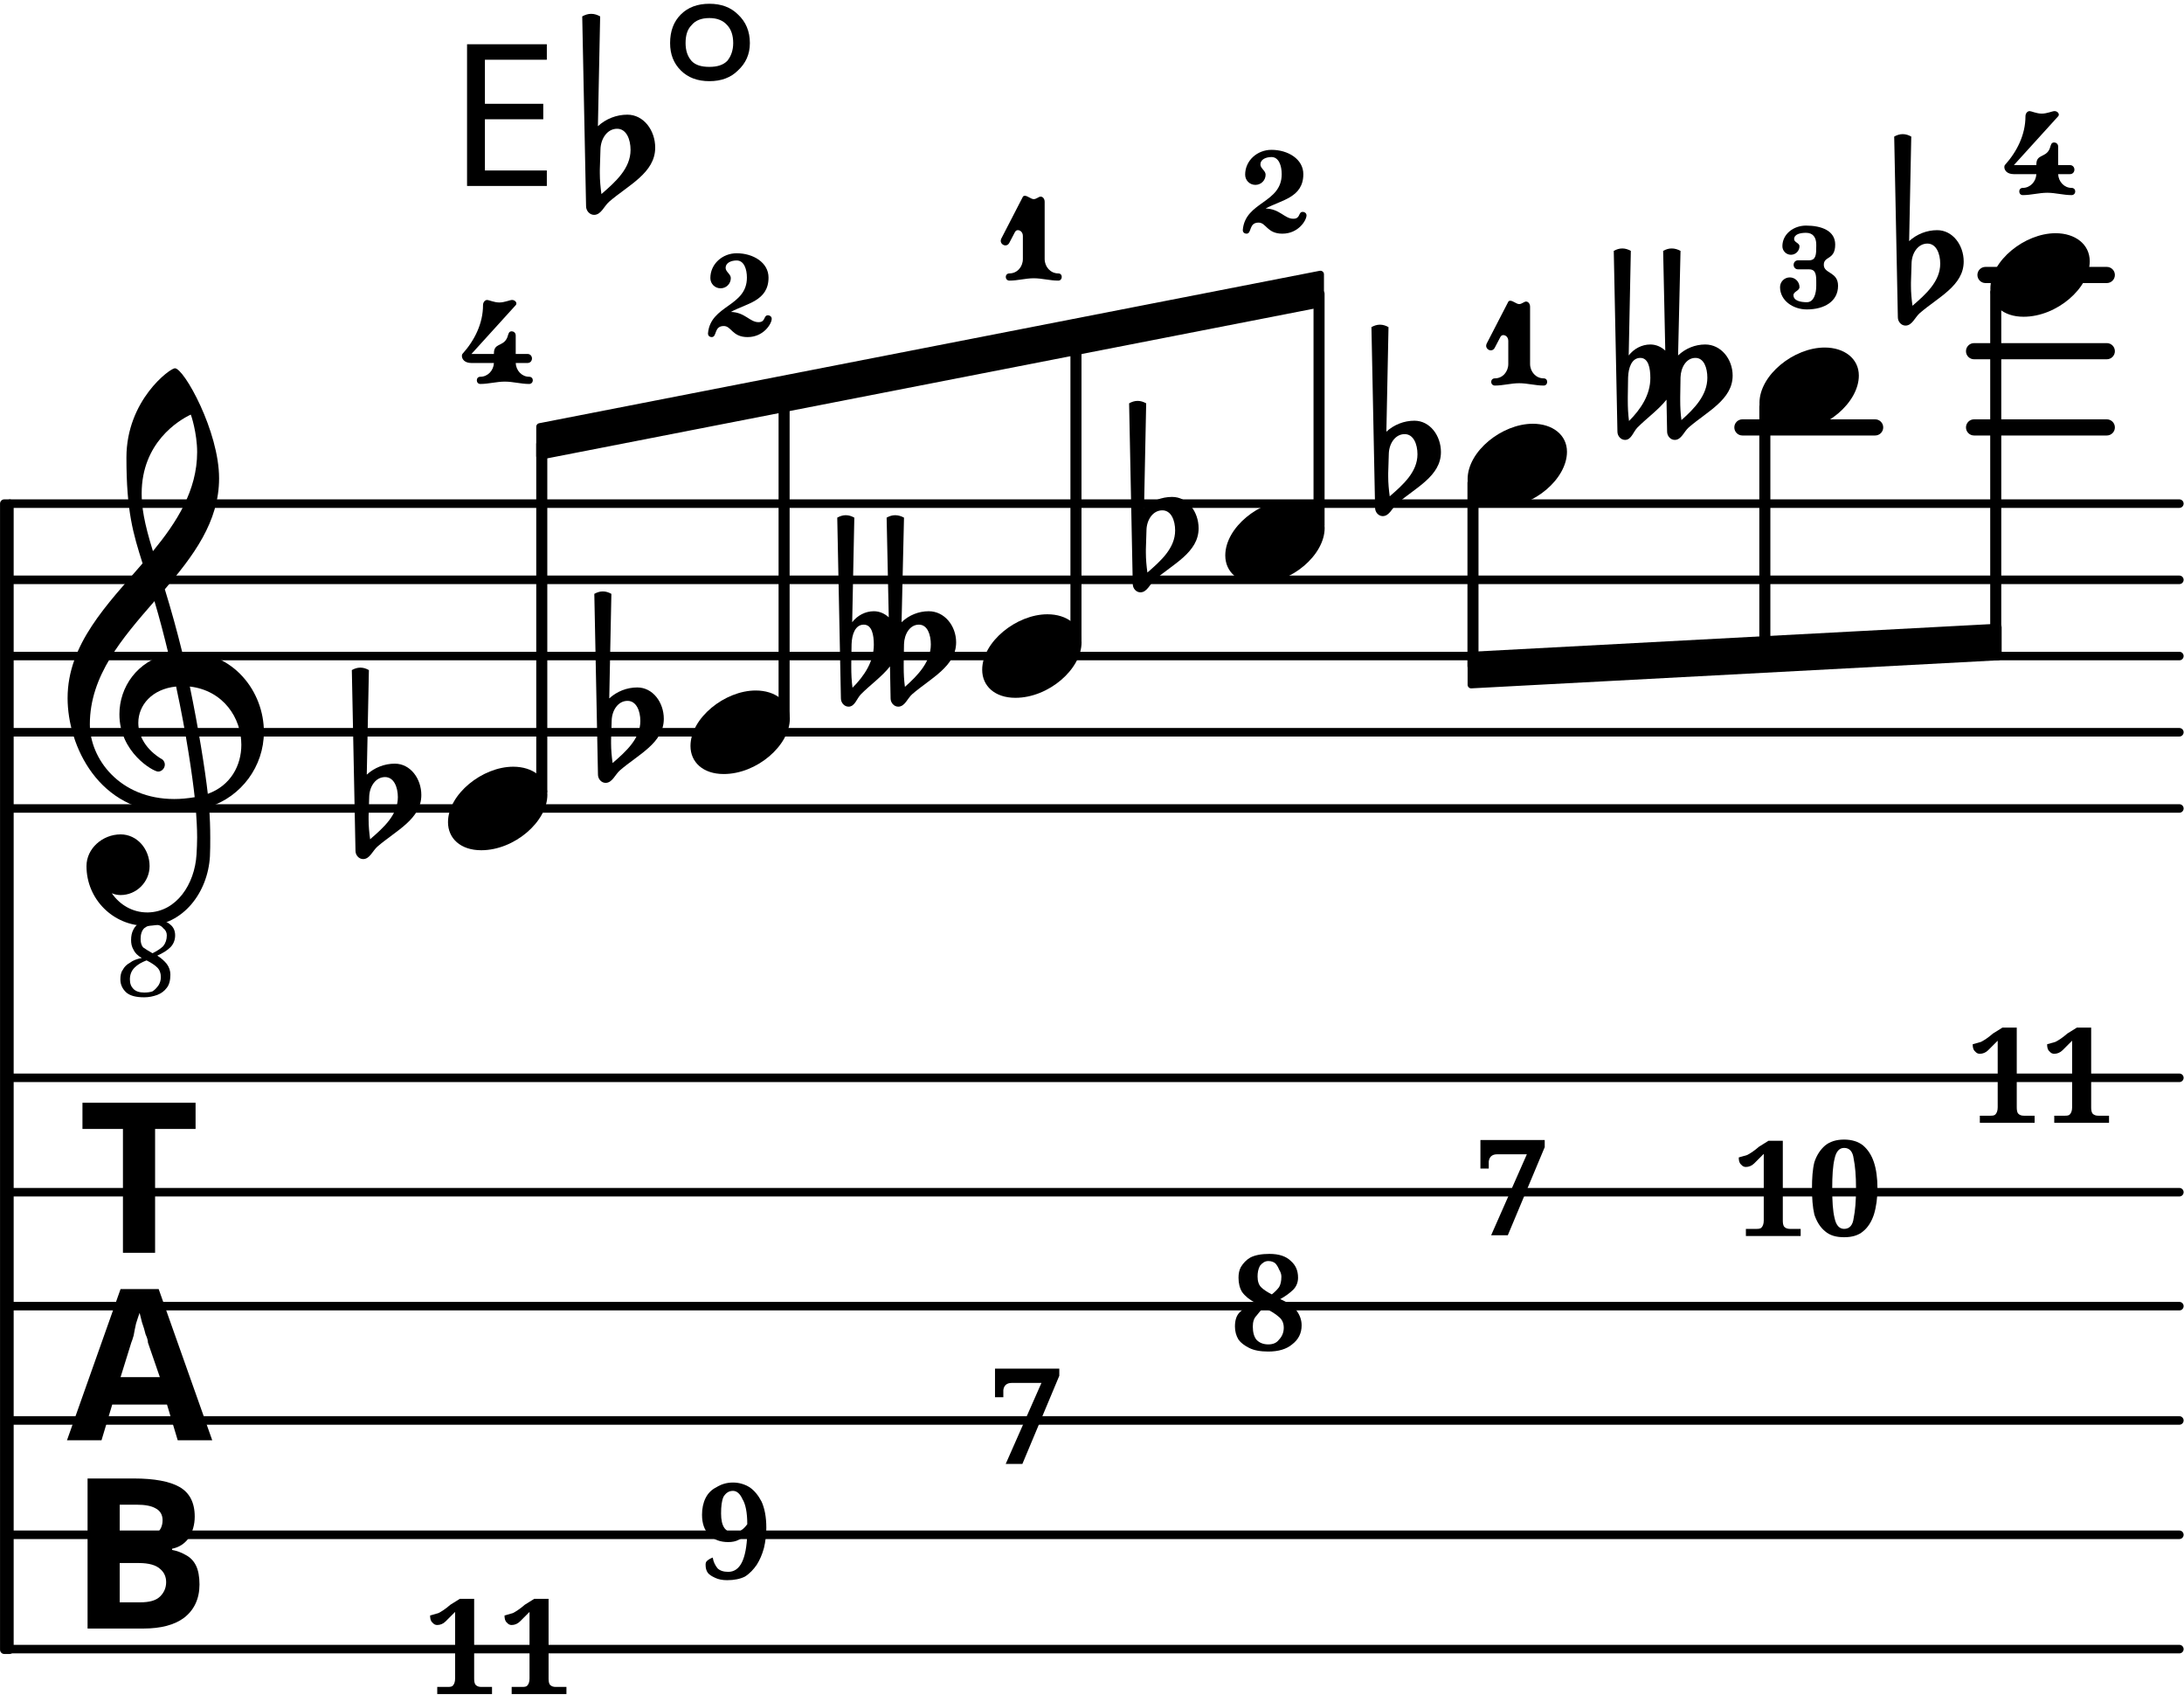
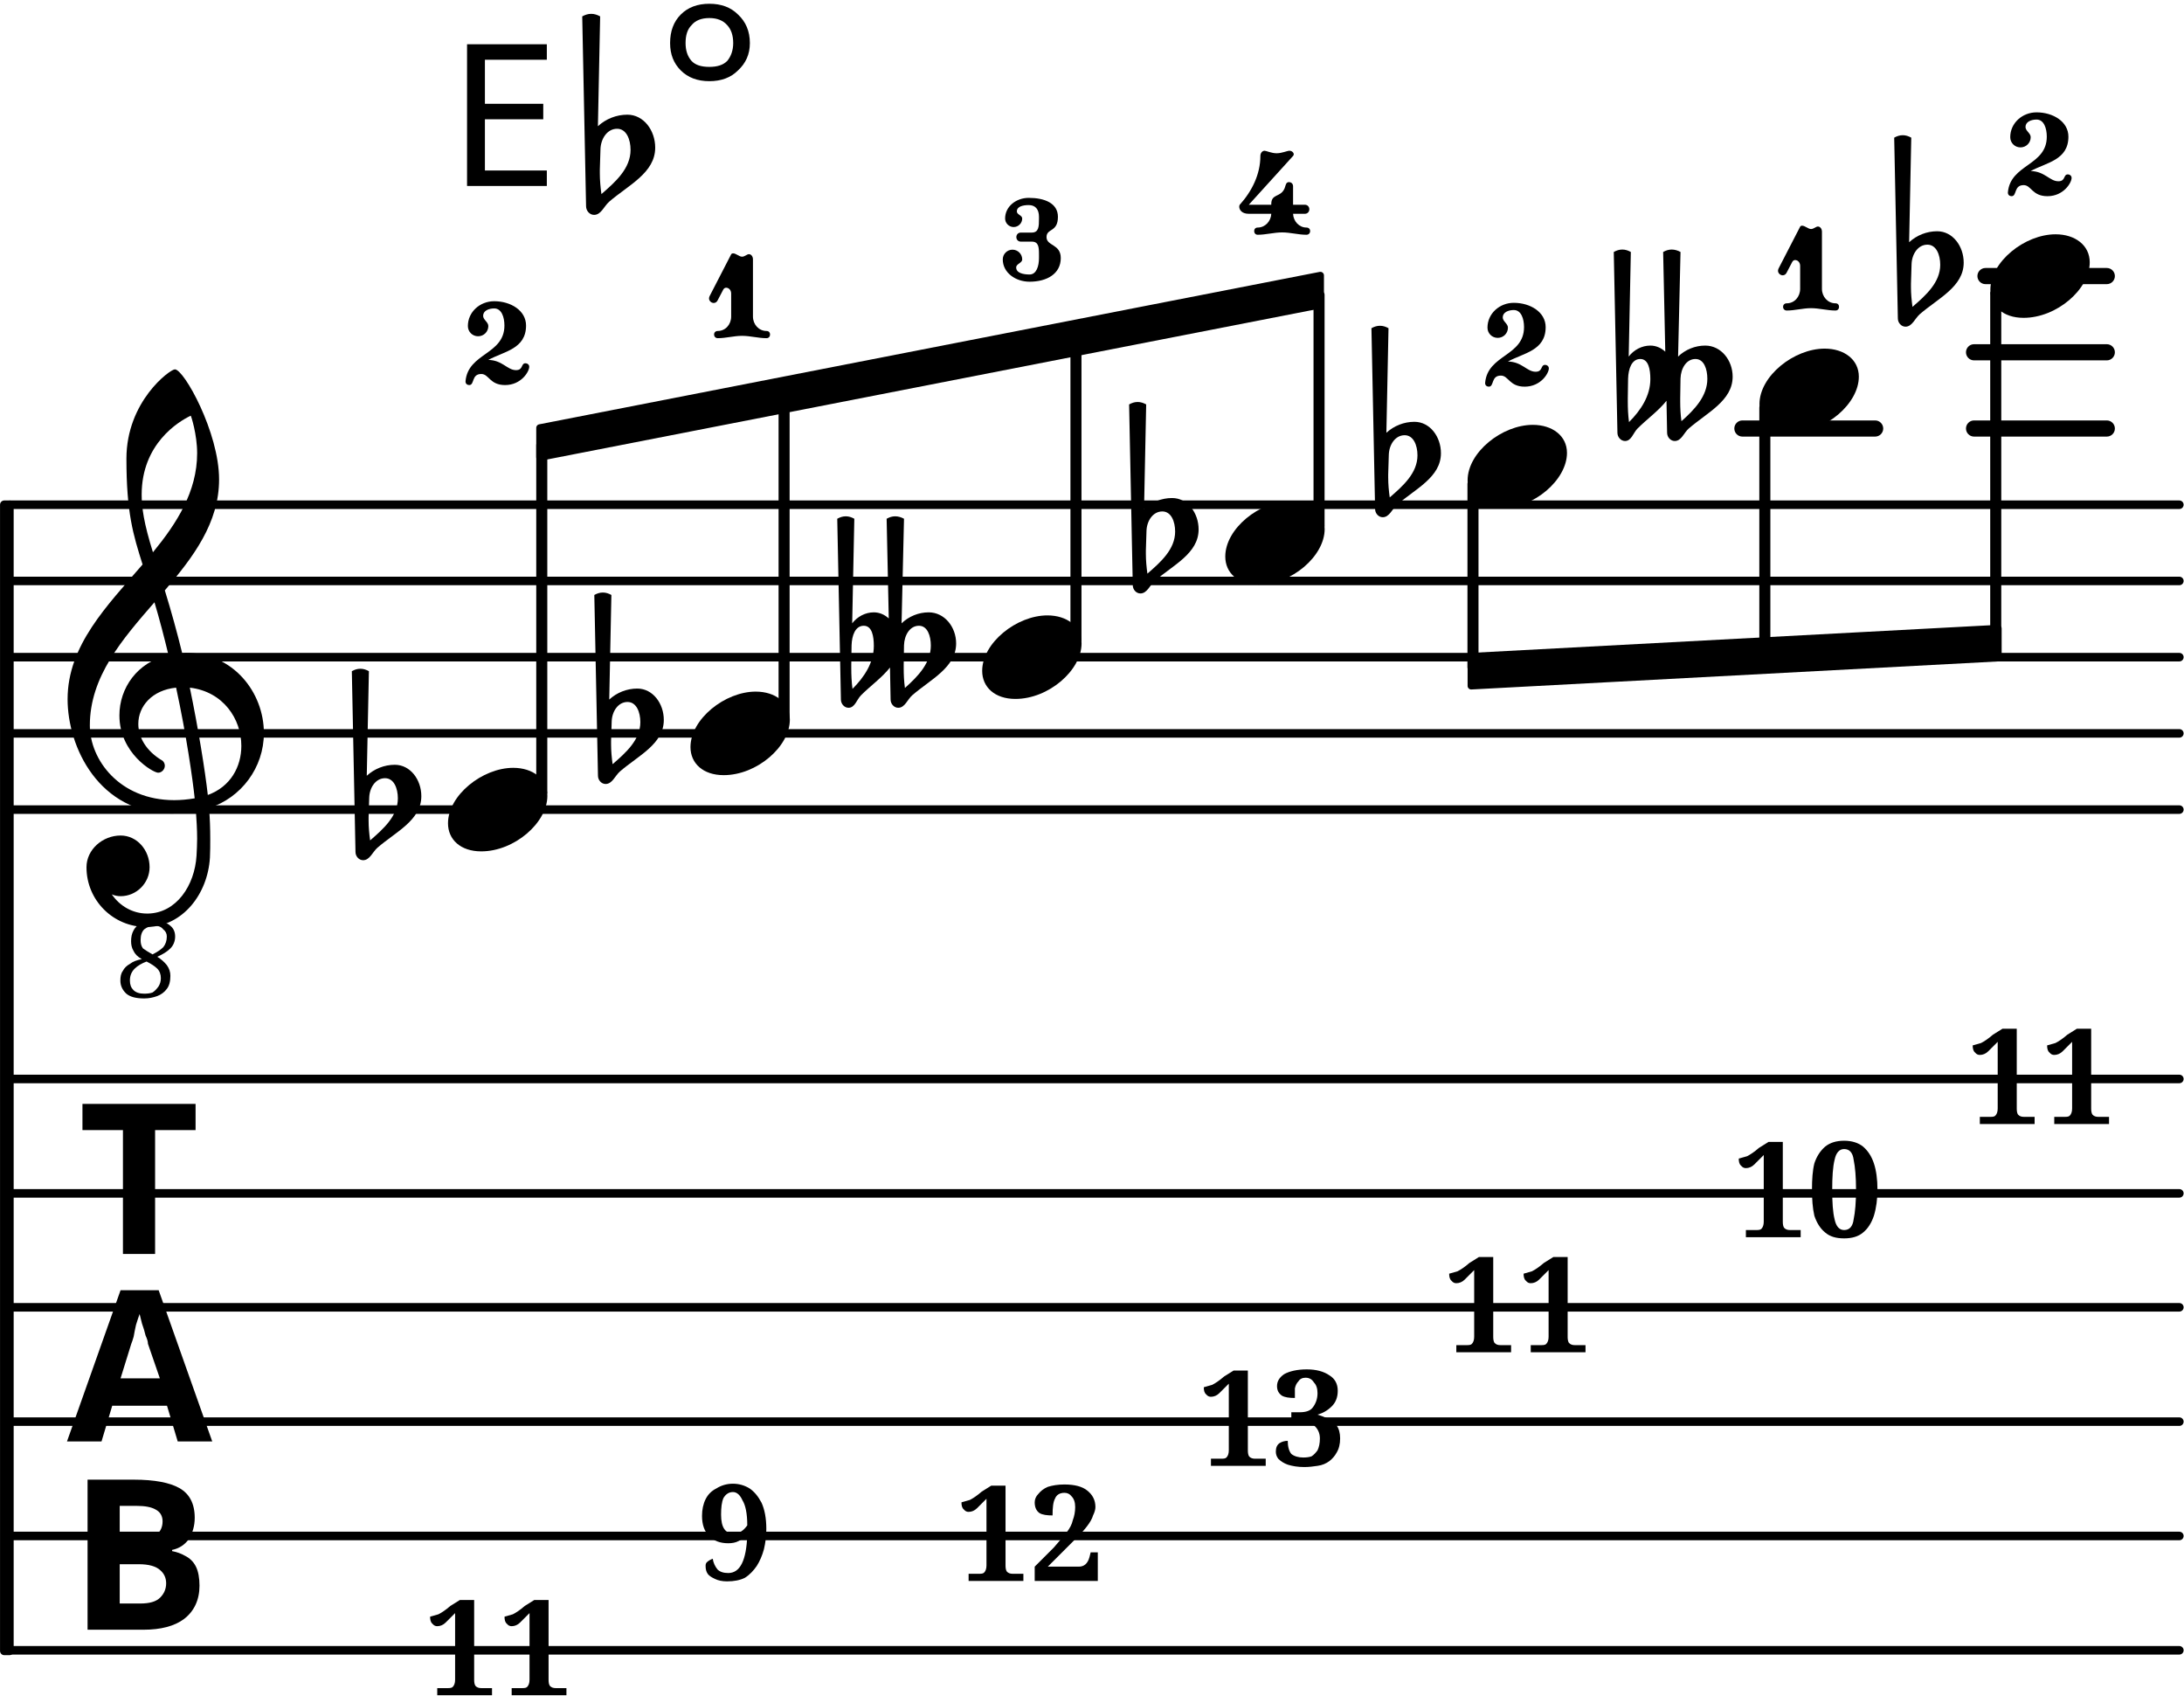
- <svg xmlns="http://www.w3.org/2000/svg" preserveAspectRatio="xMidYMid meet" viewBox="-0.079 -6.168 28.66 22.23">
+ <svg xmlns="http://www.w3.org/2000/svg" preserveAspectRatio="xMidYMid meet" viewBox="-0.079 -6.182 28.66 22.25">
  <g transform="translate(0, -2.56)">
    <rect x="25.87" y="-0.106" width="1.804" height="0.212" ry="0.106" fill="currentColor" />
  </g>
  <g transform="translate(0, -1.56)">
    <rect x="25.72" y="-0.106" width="1.954" height="0.212" ry="0.106" fill="currentColor" />
  </g>
  <g transform="translate(0, -0.5599)">
    <rect x="25.72" y="-0.106" width="1.954" height="0.212" ry="0.106" fill="currentColor" />
  </g>
  <g transform="translate(0, -0.5599)">
    <rect x="22.68" y="-0.106" width="1.954" height="0.212" ry="0.106" fill="currentColor" />
  </g>
  <g transform="translate(0, 4.44)">
    <line stroke-linejoin="round" stroke-linecap="round" stroke-width="0.112" stroke="currentColor" x1="0.056" y1="0" x2="28.52" y2="0" />
  </g>
  <g transform="translate(0, 3.44)">
    <line stroke-linejoin="round" stroke-linecap="round" stroke-width="0.112" stroke="currentColor" x1="0.056" y1="0" x2="28.52" y2="0" />
  </g>
  <g transform="translate(0, 2.44)">
    <line stroke-linejoin="round" stroke-linecap="round" stroke-width="0.112" stroke="currentColor" x1="0.056" y1="0" x2="28.52" y2="0" />
  </g>
  <g transform="translate(0, 1.44)">
    <line stroke-linejoin="round" stroke-linecap="round" stroke-width="0.112" stroke="currentColor" x1="0.056" y1="0" x2="28.52" y2="0" />
  </g>
  <g transform="translate(0, 0.4401)">
    <line stroke-linejoin="round" stroke-linecap="round" stroke-width="0.112" stroke="currentColor" x1="0.056" y1="0" x2="28.52" y2="0" />
  </g>
  <g transform="translate(0, 15.47)">
    <line stroke-linejoin="round" stroke-linecap="round" stroke-width="0.112" stroke="currentColor" x1="0.056" y1="0" x2="28.52" y2="0" />
  </g>
  <g transform="translate(0, 13.97)">
    <line stroke-linejoin="round" stroke-linecap="round" stroke-width="0.112" stroke="currentColor" x1="0.056" y1="0" x2="28.52" y2="0" />
  </g>
  <g transform="translate(0, 12.47)">
    <line stroke-linejoin="round" stroke-linecap="round" stroke-width="0.112" stroke="currentColor" x1="0.056" y1="0" x2="28.52" y2="0" />
  </g>
  <g transform="translate(0, 10.97)">
    <line stroke-linejoin="round" stroke-linecap="round" stroke-width="0.112" stroke="currentColor" x1="0.056" y1="0" x2="28.52" y2="0" />
  </g>
  <g transform="translate(0, 9.475)">
    <line stroke-linejoin="round" stroke-linecap="round" stroke-width="0.112" stroke="currentColor" x1="0.056" y1="0" x2="28.52" y2="0" />
  </g>
  <g transform="translate(0, 7.974)">
    <line stroke-linejoin="round" stroke-linecap="round" stroke-width="0.112" stroke="currentColor" x1="0.056" y1="0" x2="28.52" y2="0" />
  </g>
  <g transform="translate(19.18, 2.624)">
    <polygon stroke-linejoin="round" stroke-linecap="round" stroke-width="0.094" fill="currentColor" stroke="currentColor" points="6.961 -0.561 6.961 -0.175 0.047 0.193 0.047 -0.193" />
  </g>
  <g transform="translate(6.958, -0.3757)">
    <polygon stroke-linejoin="round" stroke-linecap="round" stroke-width="0.094" fill="currentColor" stroke="currentColor" points="10.29 -2.193 10.29 -1.807 0.047 0.193 0.047 -0.193" />
  </g>
-   <g transform="translate(5.8, -3.728)">
+   <g transform="translate(5.8, -3.742)">
    <text font-family="sans" font-size="2.616" text-anchor="start" fill="currentColor">
      <tspan>E</tspan>
    </text>
  </g>
-   <g transform="translate(7.679, -4.046)">
+   <g transform="translate(7.679, -4.06)">
    <path transform="scale(0.0042, -0.0042)" d="M29 39l-2 -64v-11c0 -22 2 -43 5 -65c44 38 91 80 91 138c0 33 -13 66 -42 66c-31 0 -51 -31 -52 -64zM-28 454c9 5 18 8 28 8s19 -3 28 -8l-7 -343c25 23 58 36 92 36c51 0 87 -49 87 -103c0 -79 -84 -117 -144 -169c-16 -14 -25 -41 -47 -41c-14 0 -25 13 -25 27z" fill="currentColor" />
  </g>
-   <g transform="translate(8.527, -3.728)">
+   <g transform="translate(8.527, -3.742)">
    <text font-family="sans" font-size="3.296" text-anchor="start" fill="currentColor">
      <tspan>°</tspan>
    </text>
  </g>
  <g transform="translate(5.8, 4.44)">
    <path transform="scale(0.004, -0.004)" d="M0 -45c0 92 113 182 214 182c64 0 112 -36 112 -92c0 -88 -108 -182 -217 -182c-68 0 -109 39 -109 92z" fill="currentColor" />
  </g>
-   <g transform="translate(5.989, -1.13)">
-     <path transform="scale(0.0022, -0.0022)" d="M148 501c10 0 41 -15 72 -15c32 0 63 15 76 15c15 0 26 -11 26 -21c0 -4 -1 -7 -4 -10l-264 -291h134v4c0 60 50 41 75 85c7 11 8 24 14 36c3 7 10 10 17 10c11 0 24 -8 24 -25v-110h70c18 0 27 -14 27 -27s-9 -27 -27 -27h-70c2 -45 36 -82 80 -82c14 0 22 -10 22 -21 s-8 -22 -22 -22c-49 0 -96 14 -145 14s-97 -14 -146 -14c-14 0 -21 11 -21 22s7 21 21 21c44 0 79 37 81 82h-134c-43 0 -57 25 -57 42c0 5 1 10 3 12c73 81 123 182 123 291c0 17 11 31 25 31z" fill="currentColor" />
+   <g transform="translate(6.03, -1.13)">
+     <path transform="scale(0.0022, -0.0022)" d="M94 66c-60 0 -39 -66 -72 -66c-11 0 -22 7 -22 21v2c15 169 232 158 232 332c0 50 -17 102 -61 102c-33 0 -66 -14 -66 -44c0 -24 31 -37 31 -61c0 -34 -27 -61 -61 -61s-61 27 -61 61c0 84 72 148 157 148c98 0 190 -55 190 -145c0 -140 -131 -154 -225 -205 c85 -2 113 -61 165 -61c45 0 28 41 57 41c11 0 22 -8 22 -21c0 -29 -48 -109 -144 -109c-92 0 -96 66 -142 66z" fill="currentColor" />
  </g>
  <g transform="translate(0.8, 3.44)">
    <path transform="scale(0.004, -0.004)" d="M265 -635h-5c-108 0 -196 87 -196 196c0 58 53 104 112 104c54 0 95 -48 95 -104c0 -52 -43 -95 -95 -95c-10 0 -20 2 -29 6c26 -38 68 -63 116 -63h3zM403 150c28 -135 50 -272 59 -352c75 27 110 93 110 161c0 88 -59 178 -169 191zM75 26c0 -112 97 -245 277 -245 c21 0 43 2 67 6c-7 65 -27 206 -61 363c-79 -8 -124 -61 -124 -119c0 -43 25 -89 80 -121c5 -5 7 -11 7 -16c0 -12 -10 -23 -22 -23c-16 0 -127 63 -127 188c0 89 58 175 161 198c-14 58 -29 116 -46 173c-106 -122 -212 -244 -212 -404zM354 1194c30 0 145 -207 145 -361 c0 -143 -85 -255 -178 -364c21 -68 40 -137 57 -206c4 0 8 1 12 1c156 0 256 -130 256 -263c0 -113 -74 -212 -180 -246c3 -34 4 -68 4 -102c0 -20 0 -40 -1 -60c-7 -120 -89 -225 -204 -228l1 44c93 2 153 92 159 190c1 19 2 37 2 56c0 30 -2 60 -4 90 c-28 -5 -54 -8 -79 -8c-240 0 -342 219 -342 375c0 177 130 307 246 442c-31 98 -53 170 -53 347c0 188 143 293 159 293zM427 919c0 62 -20 123 -21 123c-40 -19 -161 -92 -161 -259c0 -42 7 -93 37 -189c78 95 145 199 145 325z" fill="currentColor" />
  </g>
  <g transform="translate(1.485, 6.902)">
    <text font-family="serif" font-style="italic" font-size="1.386" text-anchor="start" fill="currentColor">
      <tspan>8</tspan>
    </text>
  </g>
  <g transform="translate(5.487, 16.06)">
    <text font-family="serif" font-weight="bold" font-size="1.746" text-anchor="start" fill="currentColor">
      <tspan>11</tspan>
    </text>
  </g>
  <g transform="translate(0.9406, 10.27)">
    <text font-family="sans" font-weight="bold" font-size="2.772" text-anchor="start" fill="currentColor">
      <tspan>T</tspan>
    </text>
  </g>
  <g transform="translate(0.8, 12.73)">
    <text font-family="sans" font-weight="bold" font-size="2.772" text-anchor="start" fill="currentColor">
      <tspan>A</tspan>
    </text>
  </g>
  <g transform="translate(0.8201, 15.2)">
    <text font-family="sans" font-weight="bold" font-size="2.772" text-anchor="start" fill="currentColor">
      <tspan>B</tspan>
    </text>
  </g>
  <g transform="translate(7.03, 2.44)">
    <rect x="-0.072" y="-2.83" width="0.145" height="4.651" ry="0.047" fill="currentColor" />
  </g>
  <g transform="translate(4.65, 4.44)">
    <path transform="scale(0.004, -0.004)" d="M29 39l-2 -64v-11c0 -22 2 -43 5 -65c44 38 91 80 91 138c0 33 -13 66 -42 66c-31 0 -51 -31 -52 -64zM-28 454c9 5 18 8 28 8s19 -3 28 -8l-7 -343c25 23 58 36 92 36c51 0 87 -49 87 -103c0 -79 -84 -117 -144 -169c-16 -14 -25 -41 -47 -41c-14 0 -25 13 -25 27z" fill="currentColor" />
  </g>
  <g transform="translate(8.982, 3.44)">
    <path transform="scale(0.004, -0.004)" d="M0 -45c0 92 113 182 214 182c64 0 112 -36 112 -92c0 -88 -108 -182 -217 -182c-68 0 -109 39 -109 92z" fill="currentColor" />
  </g>
-   <g transform="translate(9.212, -1.745)">
-     <path transform="scale(0.0022, -0.0022)" d="M94 66c-60 0 -39 -66 -72 -66c-11 0 -22 7 -22 21v2c15 169 232 158 232 332c0 50 -17 102 -61 102c-33 0 -66 -14 -66 -44c0 -24 31 -37 31 -61c0 -34 -27 -61 -61 -61s-61 27 -61 61c0 84 72 148 157 148c98 0 190 -55 190 -145c0 -140 -131 -154 -225 -205 c85 -2 113 -61 165 -61c45 0 28 41 57 41c11 0 22 -8 22 -21c0 -29 -48 -109 -144 -109c-92 0 -96 66 -142 66z" fill="currentColor" />
+   <g transform="translate(9.232, -1.745)">
+     <path transform="scale(0.0022, -0.0022)" d="M194 486c16 0 29 15 41 15c13 0 24 -13 24 -31v-341c0 -47 35 -86 81 -86c14 0 21 -10 21 -21s-7 -22 -21 -22c-49 0 -97 14 -146 14s-96 -14 -145 -14c-14 0 -22 11 -22 22s8 21 22 21c46 0 80 39 80 86v137c0 23 -16 35 -30 35c-7 0 -13 -4 -17 -11l-34 -65 c-5 -10 -14 -15 -23 -15c-14 0 -28 12 -28 27c0 4 1 8 3 13l129 250c2 4 7 6 11 6c18 0 37 -20 54 -20z" fill="currentColor" />
  </g>
  <g transform="translate(9.071, 14.55)">
    <text font-family="serif" font-weight="bold" font-size="1.746" text-anchor="start" fill="currentColor">
      <tspan>9</tspan>
    </text>
  </g>
  <g transform="translate(10.21, 2.44)">
    <rect x="-0.072" y="-3.445" width="0.145" height="4.266" ry="0.047" fill="currentColor" />
  </g>
  <g transform="translate(7.832, 3.44)">
    <path transform="scale(0.004, -0.004)" d="M29 39l-2 -64v-11c0 -22 2 -43 5 -65c44 38 91 80 91 138c0 33 -13 66 -42 66c-31 0 -51 -31 -52 -64zM-28 454c9 5 18 8 28 8s19 -3 28 -8l-7 -343c25 23 58 36 92 36c51 0 87 -49 87 -103c0 -79 -84 -117 -144 -169c-16 -14 -25 -41 -47 -41c-14 0 -25 13 -25 27z" fill="currentColor" />
  </g>
  <g transform="translate(12.81, 2.44)">
    <path transform="scale(0.004, -0.004)" d="M0 -45c0 92 113 182 214 182c64 0 112 -36 112 -92c0 -88 -108 -182 -217 -182c-68 0 -109 39 -109 92z" fill="currentColor" />
  </g>
-   <g transform="translate(13.06, -2.486)">
-     <path transform="scale(0.0022, -0.0022)" d="M194 486c16 0 29 15 41 15c13 0 24 -13 24 -31v-341c0 -47 35 -86 81 -86c14 0 21 -10 21 -21s-7 -22 -21 -22c-49 0 -97 14 -146 14s-96 -14 -145 -14c-14 0 -22 11 -22 22s8 21 22 21c46 0 80 39 80 86v137c0 23 -16 35 -30 35c-7 0 -13 -4 -17 -11l-34 -65 c-5 -10 -14 -15 -23 -15c-14 0 -28 12 -28 27c0 4 1 8 3 13l129 250c2 4 7 6 11 6c18 0 37 -20 54 -20z" fill="currentColor" />
-   </g>
-   <g transform="translate(12.9, 13.04)">
-     <text font-family="serif" font-weight="bold" font-size="1.746" text-anchor="start" fill="currentColor">
-       <tspan>7</tspan>
+   <g transform="translate(13.08, -2.486)">
+     <path transform="scale(0.0022, -0.0022)" d="M261 266c0 -54 85 -40 85 -125c0 -94 -83 -141 -186 -141c-84 0 -160 54 -160 133c0 32 26 58 58 58s58 -26 58 -58c0 -22 -36 -26 -36 -48c0 -33 42 -42 80 -42c41 0 56 50 56 98v21c0 44 -2 77 -43 77h-65c-18 0 -27 14 -27 27s9 27 27 27h65c42 0 43 36 43 83v11 c0 43 -20 70 -61 70c-34 0 -71 -8 -71 -38c0 -19 32 -23 32 -42c0 -28 -23 -51 -51 -51s-51 23 -51 51c0 72 66 123 141 123c93 0 174 -31 174 -113c0 -94 -68 -67 -68 -121z" fill="currentColor" />
+   </g>
+   <g transform="translate(12.46, 14.56)">
+     <text font-family="serif" font-weight="bold" font-size="1.746" text-anchor="start" fill="currentColor">
+       <tspan>12</tspan>
    </text>
  </g>
  <g transform="translate(14.04, 2.44)">
    <rect x="-0.072" y="-4.186" width="0.145" height="4.007" ry="0.047" fill="currentColor" />
  </g>
  <g transform="translate(11.02, 2.44)">
    <path transform="scale(0.004, -0.004)" d="M191 39l-1 -64v-11c0 -22 1 -43 4 -65c43 38 85 82 85 139c0 32 -11 65 -39 65c-30 0 -48 -31 -49 -64zM19 39l-1 -64v-11c0 -23 1 -45 4 -68c39 39 70 86 70 141c0 32 -6 66 -33 66c-28 0 -39 -32 -40 -64zM28 454l-7 -343c17 22 43 36 71 36c19 0 36 -8 49 -20l-7 327 c9 5 18 8 28 8s20 -3 29 -8l-8 -343c24 23 56 36 89 36c52 0 90 -48 90 -102c0 -79 -84 -118 -144 -170c-16 -14 -24 -41 -46 -41c-14 0 -25 13 -25 27l-2 105c-26 -33 -64 -60 -95 -91c-14 -14 -20 -41 -41 -41c-14 0 -25 13 -25 27l-12 593c9 5 18 8 28 8s19 -3 28 -8z " fill="currentColor" />
  </g>
  <g transform="translate(16, 0.9401)">
    <path transform="scale(0.004, -0.004)" d="M0 -45c0 92 113 182 214 182c64 0 112 -36 112 -92c0 -88 -108 -182 -217 -182c-68 0 -109 39 -109 92z" fill="currentColor" />
  </g>
-   <g transform="translate(16.23, -3.102)">
-     <path transform="scale(0.0022, -0.0022)" d="M94 66c-60 0 -39 -66 -72 -66c-11 0 -22 7 -22 21v2c15 169 232 158 232 332c0 50 -17 102 -61 102c-33 0 -66 -14 -66 -44c0 -24 31 -37 31 -61c0 -34 -27 -61 -61 -61s-61 27 -61 61c0 84 72 148 157 148c98 0 190 -55 190 -145c0 -140 -131 -154 -225 -205 c85 -2 113 -61 165 -61c45 0 28 41 57 41c11 0 22 -8 22 -21c0 -29 -48 -109 -144 -109c-92 0 -96 66 -142 66z" fill="currentColor" />
-   </g>
-   <g transform="translate(16.08, 11.55)">
-     <text font-family="serif" font-weight="bold" font-size="1.746" text-anchor="start" fill="currentColor">
-       <tspan>8</tspan>
+   <g transform="translate(16.19, -3.102)">
+     <path transform="scale(0.0022, -0.0022)" d="M148 501c10 0 41 -15 72 -15c32 0 63 15 76 15c15 0 26 -11 26 -21c0 -4 -1 -7 -4 -10l-264 -291h134v4c0 60 50 41 75 85c7 11 8 24 14 36c3 7 10 10 17 10c11 0 24 -8 24 -25v-110h70c18 0 27 -14 27 -27s-9 -27 -27 -27h-70c2 -45 36 -82 80 -82c14 0 22 -10 22 -21 s-8 -22 -22 -22c-49 0 -96 14 -145 14s-97 -14 -146 -14c-14 0 -21 11 -21 22s7 21 21 21c44 0 79 37 81 82h-134c-43 0 -57 25 -57 42c0 5 1 10 3 12c73 81 123 182 123 291c0 17 11 31 25 31z" fill="currentColor" />
+   </g>
+   <g transform="translate(15.64, 13.05)">
+     <text font-family="serif" font-weight="bold" font-size="1.746" text-anchor="start" fill="currentColor">
+       <tspan>13</tspan>
    </text>
  </g>
  <g transform="translate(17.23, 2.44)">
    <rect x="-0.072" y="-4.802" width="0.145" height="3.122" ry="0.047" fill="currentColor" />
  </g>
  <g transform="translate(-0.0786, 7.957)">
    <rect x="0" y="-7.573" width="0.179" height="15.15" ry="0.056" fill="currentColor" />
  </g>
  <g transform="translate(19.18, -0.0599)">
    <path transform="scale(0.004, -0.004)" d="M0 -45c0 92 113 182 214 182c64 0 112 -36 112 -92c0 -88 -108 -182 -217 -182c-68 0 -109 39 -109 92z" fill="currentColor" />
  </g>
-   <g transform="translate(19.43, -1.109)">
-     <path transform="scale(0.0022, -0.0022)" d="M194 486c16 0 29 15 41 15c13 0 24 -13 24 -31v-341c0 -47 35 -86 81 -86c14 0 21 -10 21 -21s-7 -22 -21 -22c-49 0 -97 14 -146 14s-96 -14 -145 -14c-14 0 -22 11 -22 22s8 21 22 21c46 0 80 39 80 86v137c0 23 -16 35 -30 35c-7 0 -13 -4 -17 -11l-34 -65 c-5 -10 -14 -15 -23 -15c-14 0 -28 12 -28 27c0 4 1 8 3 13l129 250c2 4 7 6 11 6c18 0 37 -20 54 -20z" fill="currentColor" />
-   </g>
-   <g transform="translate(19.27, 10.04)">
-     <text font-family="serif" font-weight="bold" font-size="1.746" text-anchor="start" fill="currentColor">
-       <tspan>7</tspan>
+   <g transform="translate(19.41, -1.109)">
+     <path transform="scale(0.0022, -0.0022)" d="M94 66c-60 0 -39 -66 -72 -66c-11 0 -22 7 -22 21v2c15 169 232 158 232 332c0 50 -17 102 -61 102c-33 0 -66 -14 -66 -44c0 -24 31 -37 31 -61c0 -34 -27 -61 -61 -61s-61 27 -61 61c0 84 72 148 157 148c98 0 190 -55 190 -145c0 -140 -131 -154 -225 -205 c85 -2 113 -61 165 -61c45 0 28 41 57 41c11 0 22 -8 22 -21c0 -29 -48 -109 -144 -109c-92 0 -96 66 -142 66z" fill="currentColor" />
+   </g>
+   <g transform="translate(18.86, 11.56)">
+     <text font-family="serif" font-weight="bold" font-size="1.746" text-anchor="start" fill="currentColor">
+       <tspan>11</tspan>
    </text>
  </g>
  <g transform="translate(19.25, 2.44)">
    <rect x="-0.072" y="-2.321" width="0.145" height="2.501" ry="0.047" fill="currentColor" />
  </g>
  <g transform="translate(18.03, -0.0599)">
    <path transform="scale(0.004, -0.004)" d="M29 39l-2 -64v-11c0 -22 2 -43 5 -65c44 38 91 80 91 138c0 33 -13 66 -42 66c-31 0 -51 -31 -52 -64zM-28 454c9 5 18 8 28 8s19 -3 28 -8l-7 -343c25 23 58 36 92 36c51 0 87 -49 87 -103c0 -79 -84 -117 -144 -169c-16 -14 -25 -41 -47 -41c-14 0 -25 13 -25 27z" fill="currentColor" />
  </g>
  <g transform="translate(23.01, -1.06)">
    <path transform="scale(0.004, -0.004)" d="M0 -45c0 92 113 182 214 182c64 0 112 -36 112 -92c0 -88 -108 -182 -217 -182c-68 0 -109 39 -109 92z" fill="currentColor" />
  </g>
-   <g transform="translate(23.28, -2.108)">
-     <path transform="scale(0.0022, -0.0022)" d="M261 266c0 -54 85 -40 85 -125c0 -94 -83 -141 -186 -141c-84 0 -160 54 -160 133c0 32 26 58 58 58s58 -26 58 -58c0 -22 -36 -26 -36 -48c0 -33 42 -42 80 -42c41 0 56 50 56 98v21c0 44 -2 77 -43 77h-65c-18 0 -27 14 -27 27s9 27 27 27h65c42 0 43 36 43 83v11 c0 43 -20 70 -61 70c-34 0 -71 -8 -71 -38c0 -19 32 -23 32 -42c0 -28 -23 -51 -51 -51s-51 23 -51 51c0 72 66 123 141 123c93 0 174 -31 174 -113c0 -94 -68 -67 -68 -121z" fill="currentColor" />
+   <g transform="translate(23.26, -2.108)">
+     <path transform="scale(0.0022, -0.0022)" d="M194 486c16 0 29 15 41 15c13 0 24 -13 24 -31v-341c0 -47 35 -86 81 -86c14 0 21 -10 21 -21s-7 -22 -21 -22c-49 0 -97 14 -146 14s-96 -14 -145 -14c-14 0 -22 11 -22 22s8 21 22 21c46 0 80 39 80 86v137c0 23 -16 35 -30 35c-7 0 -13 -4 -17 -11l-34 -65 c-5 -10 -14 -15 -23 -15c-14 0 -28 12 -28 27c0 4 1 8 3 13l129 250c2 4 7 6 11 6c18 0 37 -20 54 -20z" fill="currentColor" />
  </g>
  <g transform="translate(22.66, 10.05)">
    <text font-family="serif" font-weight="bold" font-size="1.746" text-anchor="start" fill="currentColor">
      <tspan>10</tspan>
    </text>
  </g>
  <g transform="translate(23.08, 2.44)">
    <rect x="-0.072" y="-3.321" width="0.145" height="3.3" ry="0.047" fill="currentColor" />
  </g>
  <g transform="translate(21.21, -1.06)">
    <path transform="scale(0.004, -0.004)" d="M191 39l-1 -64v-11c0 -22 1 -43 4 -65c43 38 85 82 85 139c0 32 -11 65 -39 65c-30 0 -48 -31 -49 -64zM19 39l-1 -64v-11c0 -23 1 -45 4 -68c39 39 70 86 70 141c0 32 -6 66 -33 66c-28 0 -39 -32 -40 -64zM28 454l-7 -343c17 22 43 36 71 36c19 0 36 -8 49 -20l-7 327 c9 5 18 8 28 8s20 -3 29 -8l-8 -343c24 23 56 36 89 36c52 0 90 -48 90 -102c0 -79 -84 -118 -144 -170c-16 -14 -24 -41 -46 -41c-14 0 -25 13 -25 27l-2 105c-26 -33 -64 -60 -95 -91c-14 -14 -20 -41 -41 -41c-14 0 -25 13 -25 27l-12 593c9 5 18 8 28 8s19 -3 28 -8z " fill="currentColor" />
  </g>
  <g transform="translate(26.04, -2.56)">
    <path transform="scale(0.004, -0.004)" d="M0 -45c0 92 113 182 214 182c64 0 112 -36 112 -92c0 -88 -108 -182 -217 -182c-68 0 -109 39 -109 92z" fill="currentColor" />
  </g>
-   <g transform="translate(26.23, -3.608)">
-     <path transform="scale(0.0022, -0.0022)" d="M148 501c10 0 41 -15 72 -15c32 0 63 15 76 15c15 0 26 -11 26 -21c0 -4 -1 -7 -4 -10l-264 -291h134v4c0 60 50 41 75 85c7 11 8 24 14 36c3 7 10 10 17 10c11 0 24 -8 24 -25v-110h70c18 0 27 -14 27 -27s-9 -27 -27 -27h-70c2 -45 36 -82 80 -82c14 0 22 -10 22 -21 s-8 -22 -22 -22c-49 0 -96 14 -145 14s-97 -14 -146 -14c-14 0 -21 11 -21 22s7 21 21 21c44 0 79 37 81 82h-134c-43 0 -57 25 -57 42c0 5 1 10 3 12c73 81 123 182 123 291c0 17 11 31 25 31z" fill="currentColor" />
+   <g transform="translate(26.27, -3.608)">
+     <path transform="scale(0.0022, -0.0022)" d="M94 66c-60 0 -39 -66 -72 -66c-11 0 -22 7 -22 21v2c15 169 232 158 232 332c0 50 -17 102 -61 102c-33 0 -66 -14 -66 -44c0 -24 31 -37 31 -61c0 -34 -27 -61 -61 -61s-61 27 -61 61c0 84 72 148 157 148c98 0 190 -55 190 -145c0 -140 -131 -154 -225 -205 c85 -2 113 -61 165 -61c45 0 28 41 57 41c11 0 22 -8 22 -21c0 -29 -48 -109 -144 -109c-92 0 -96 66 -142 66z" fill="currentColor" />
  </g>
  <g transform="translate(25.73, 8.565)">
    <text font-family="serif" font-weight="bold" font-size="1.746" text-anchor="start" fill="currentColor">
      <tspan>11</tspan>
    </text>
  </g>
  <g transform="translate(26.11, 2.44)">
    <rect x="-0.072" y="-4.821" width="0.145" height="4.64" ry="0.047" fill="currentColor" />
  </g>
  <g transform="translate(24.89, -2.56)">
    <path transform="scale(0.004, -0.004)" d="M29 39l-2 -64v-11c0 -22 2 -43 5 -65c44 38 91 80 91 138c0 33 -13 66 -42 66c-31 0 -51 -31 -52 -64zM-28 454c9 5 18 8 28 8s19 -3 28 -8l-7 -343c25 23 58 36 92 36c51 0 87 -49 87 -103c0 -79 -84 -117 -144 -169c-16 -14 -25 -41 -47 -41c-14 0 -25 13 -25 27z" fill="currentColor" />
  </g>
  <g transform="translate(14.85, 0.9401)">
    <path transform="scale(0.004, -0.004)" d="M29 39l-2 -64v-11c0 -22 2 -43 5 -65c44 38 91 80 91 138c0 33 -13 66 -42 66c-31 0 -51 -31 -52 -64zM-28 454c9 5 18 8 28 8s19 -3 28 -8l-7 -343c25 23 58 36 92 36c51 0 87 -49 87 -103c0 -79 -84 -117 -144 -169c-16 -14 -25 -41 -47 -41c-14 0 -25 13 -25 27z" fill="currentColor" />
  </g>
</svg>
